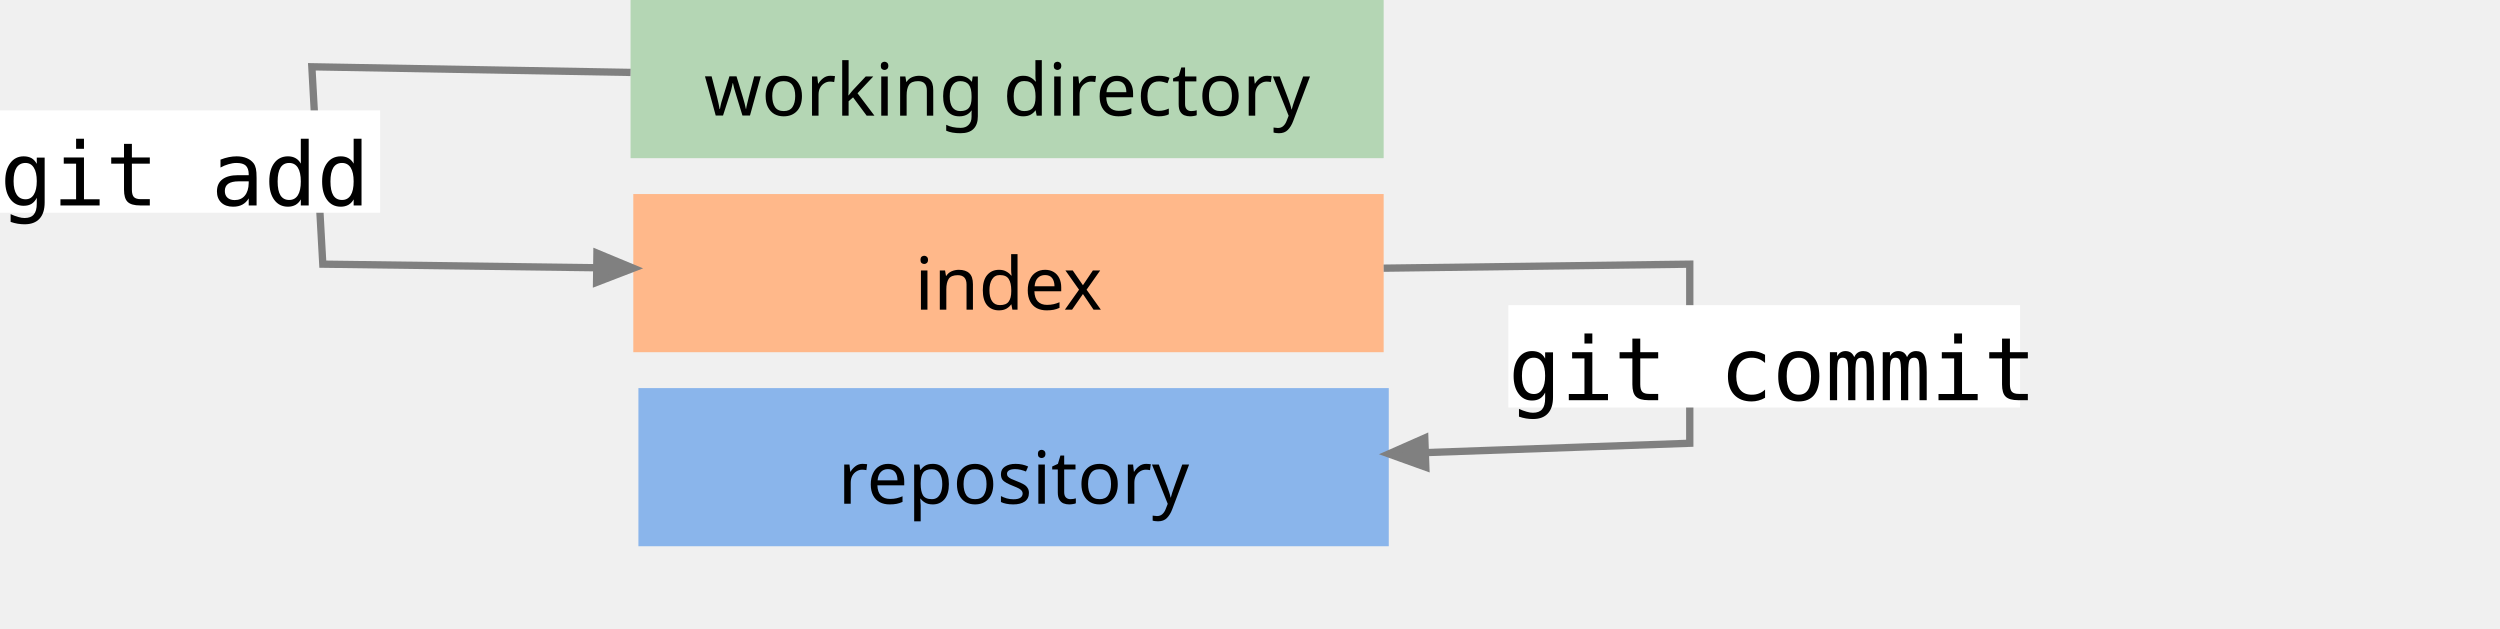
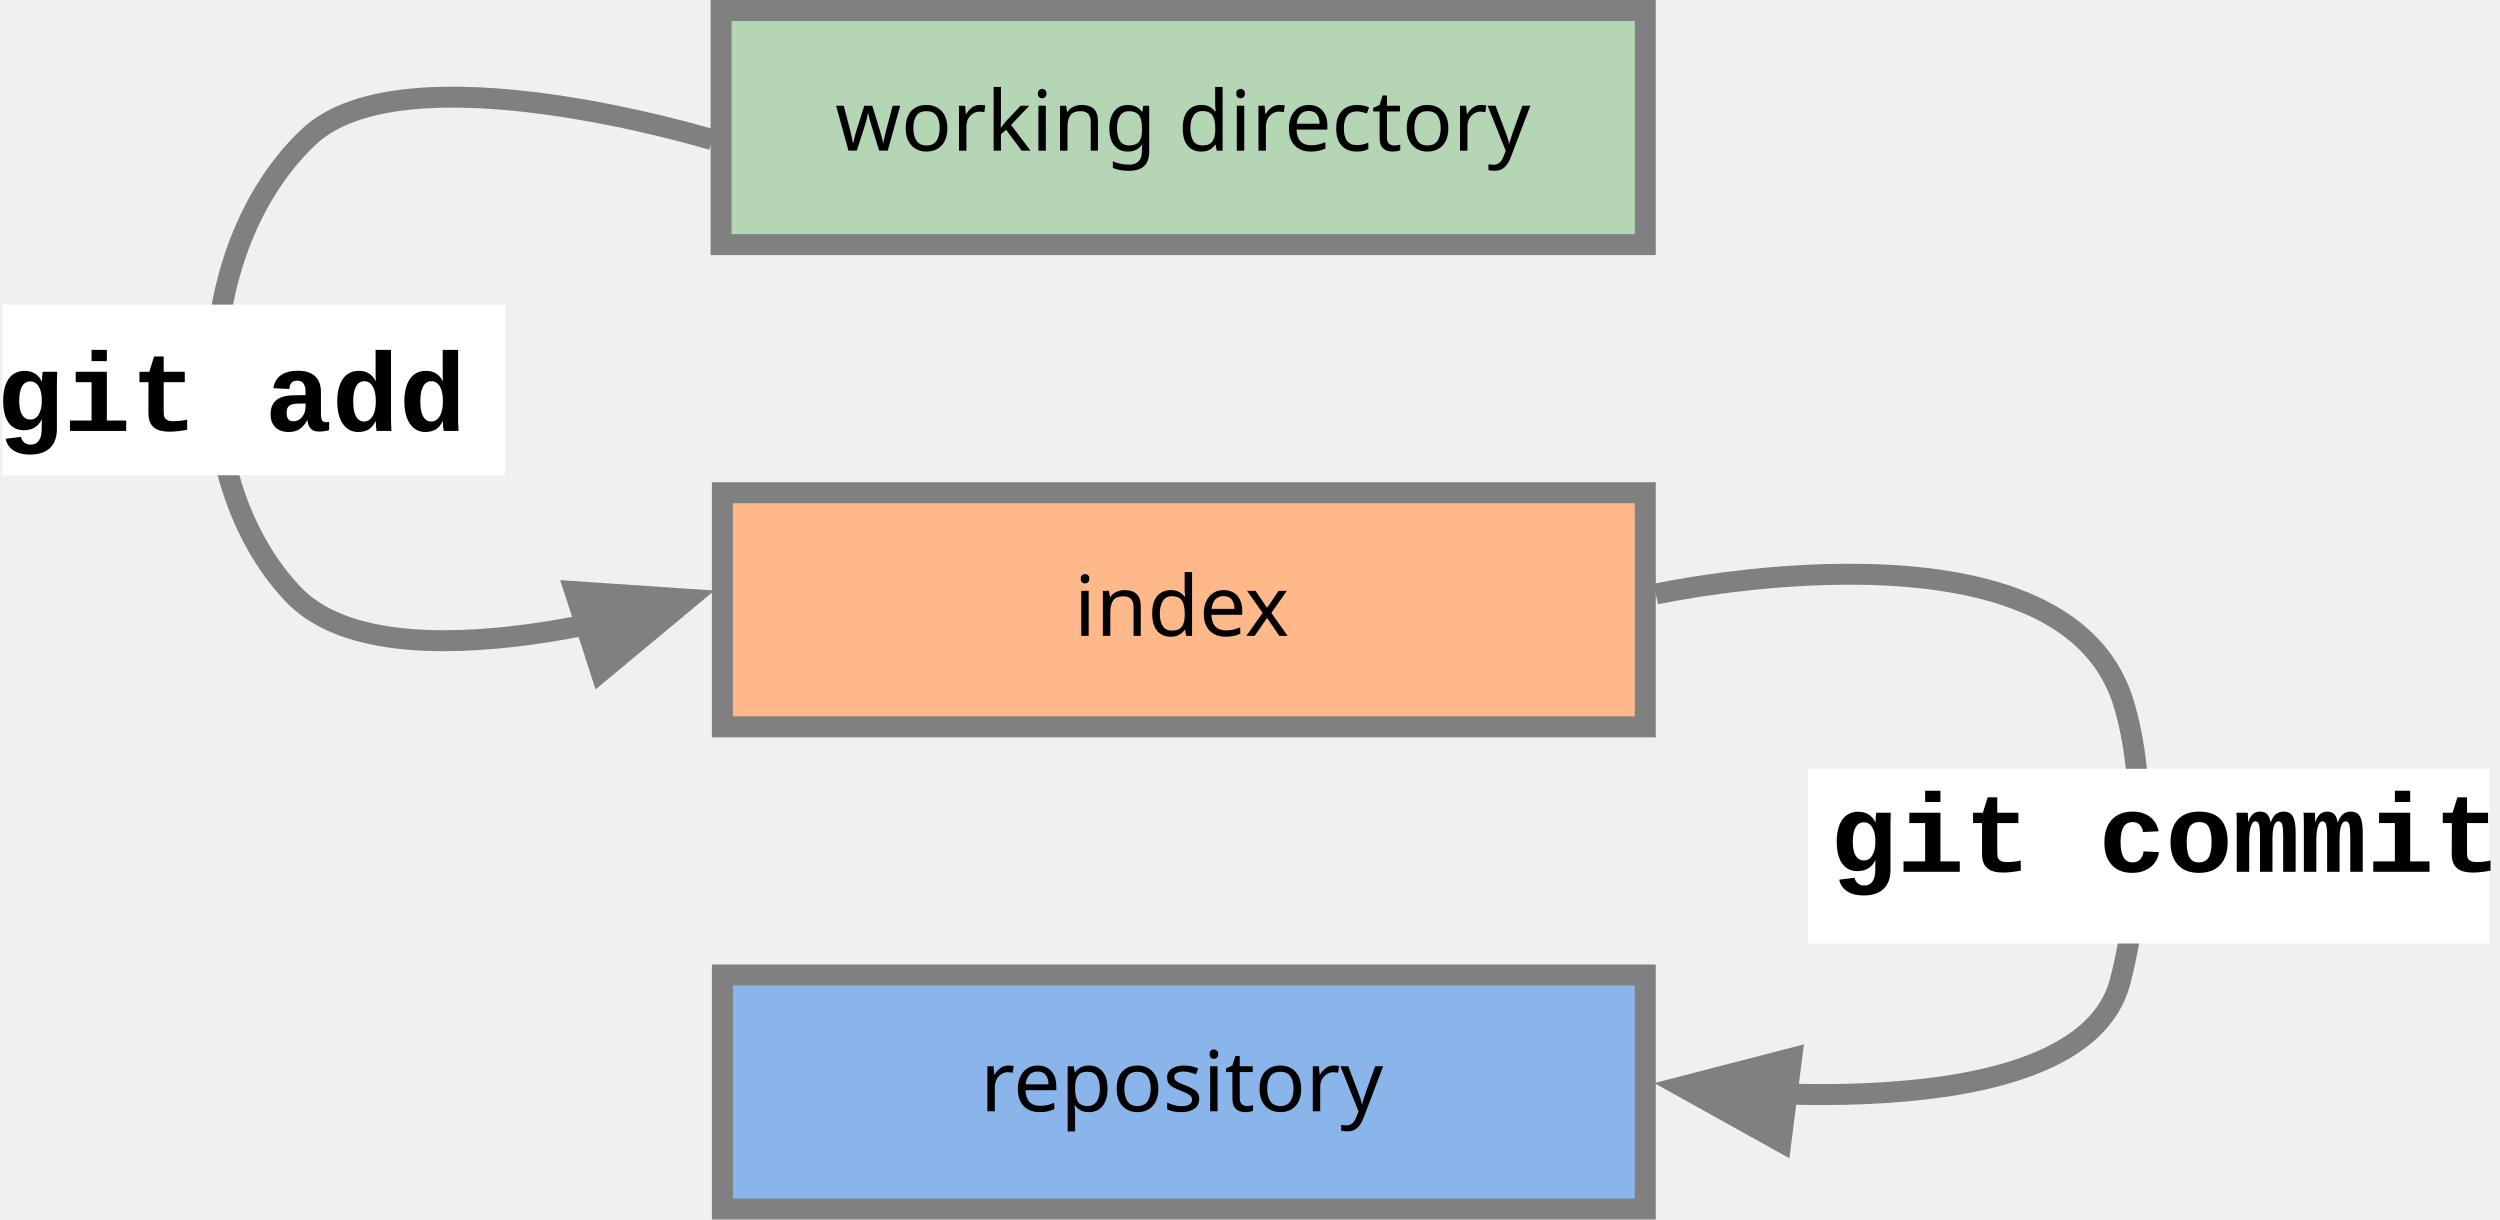
- <svg xmlns="http://www.w3.org/2000/svg" width="342.0" height="86.0">
-   <defs>
-     <marker orient="auto" refY="0.0" refX="0.0" id="Arrow1Lend_808080_1.000000px" style="overflow:visible;">
-       <path id="path_Arrow1Lend_808080_1.000000px" d="M -5,0.0 L -5,-2.0 L 0.0,0.0 L -5,2.0 z " style="fill:#808080;fill-rule:evenodd;stroke:#808080;stroke-width:1.0px;marker-start:none;" transform="scale(1)" />
+ <svg xmlns="http://www.w3.org/2000/svg" width="357.71" height="174.5" version="1.1" id="svg7624">
+   <defs id="defs7601">
+     <marker orient="auto" refY="0" refX="0" id="Arrow1Lend_808080_1.000000px" style="overflow:visible">
+       <path id="path_Arrow1Lend_808080_1.000000px" d="M -5,0 V -2 L 0,0 -5,2 Z" style="fill:#808080;fill-rule:evenodd;stroke:#808080;stroke-width:1px;marker-start:none" />
    </marker>
  </defs>
-   <g transform="translate(1.15974,-4.3636)">
-     <g style="fill:#fff;stroke:#000000;stroke-width:1px">
-       <rect id="1891" width="103.025" height="21.636" x="85.1" y="4.364" style="fill:#b4d6b4;stroke:none;stroke-width:3px" />
-       <text id="1891_text" x="85.1" y="4.364" style="fill:#000000;stroke:#000000;stroke-width:0;font-family: BryantPro-Medium;font-size:10px">
-         <tspan id="1891_line1" text-anchor="middle" x="136.613" y="20.182" text-align="center" font-family="BryantPro-Medium" font-size="10.0px" fill="#000000" stroke="#000000">working directory</tspan>
-       </text>
-       <rect id="1892" width="102.65" height="21.636" x="86.175" y="57.454" style="fill:#8ab5eb;stroke:none;stroke-width:3px" />
-       <text id="1892_text" x="86.175" y="57.454" style="fill:#000000;stroke:#000000;stroke-width:0;font-family: BryantPro-Medium;font-size:10px">
-         <tspan id="1892_line1" text-anchor="middle" x="137.5" y="73.272" text-align="center" font-family="BryantPro-Medium" font-size="10.0px" fill="#000000" stroke="#000000">repository</tspan>
-       </text>
-       <rect id="1893" width="102.65" height="21.636" x="85.475" y="30.909" style="fill:#ffb88a;stroke:none;stroke-width:3px" />
-       <text id="1893_text" x="85.475" y="30.909" style="fill:#000000;stroke:#000000;stroke-width:0;font-family: BryantPro-Medium;font-size:10px">
-         <tspan id="1893_line1" text-anchor="middle" x="136.8" y="46.727" text-align="center" font-family="BryantPro-Medium" font-size="10.0px" fill="#000000" stroke="#000000">index</tspan>
-       </text>
-       <path id="1897" style="stroke:#808080;marker-end:url(#Arrow1Lend_808080_1.000000px);marker-start:none;fill:none" d="M 85.1,14.271 L 41.5,13.5  L 43.0,40.5  L 85.475,41.056" />
-       <path id="1898" style="stroke:#808080;marker-end:url(#Arrow1Lend_808080_1.000000px);marker-start:none;fill:none" d="M 188.125,41.051 L 230.0,40.5  L 230.0,65.0  L 188.825,66.456" />
-       <rect id="1901" width="52.0" height="14.0" x="-1.16" y="19.466" style="stroke:none" />
-       <text id="1901_text" x="-1.16" y="19.466" style="fill:#None;stroke:#None;stroke-width:0;font-family: Inconsolata;font-size:12px">
-         <tspan id="1901_line1" x="-1.16" y="32.466" text-align="left" font-family="Inconsolata" font-size="12.0px" fill="#000000" stroke="#000000">git add</tspan>
-       </text>
-       <rect id="1902" width="70.0" height="14.0" x="205.185" y="46.11" style="stroke:none" />
-       <text id="1902_text" x="205.185" y="46.11" style="fill:#None;stroke:#None;stroke-width:0;font-family: Inconsolata;font-size:12px">
-         <tspan id="1902_line1" x="205.185" y="59.11" text-align="left" font-family="Inconsolata" font-size="12.0px" fill="#000000" stroke="#000000">git commit</tspan>
-       </text>
-     </g>
+   <g id="g7829" transform="translate(16.91406,10)">
+     <rect id="1891" width="132.24" height="33.5" x="86.26" y="-8.5" style="fill:#b4d6b4;stroke:#808080;stroke-width:3px;stroke-opacity:1" />
+     <text id="1891_text" x="100.806" y="-4.258" style="font-size:12px;font-family:BryantPro-Medium;fill:#000000;stroke:#000000;stroke-width:0">
+       <tspan id="1891_line1" text-anchor="middle" x="152.319" y="11.561" text-align="center" font-family="BryantPro-Medium" font-size="10px" fill="#000000" stroke="#000000" style="font-size:12px">working directory</tspan>
+     </text>
+   </g>
+   <g id="g7807" transform="translate(16.02656,91.44448)">
+     <rect id="1892" width="132.053" height="33.5" x="87.335" y="48.056" style="fill:#8ab5eb;stroke:#808080;stroke-width:3px;stroke-opacity:1" />
+     <text id="1892_text" x="101.731" y="51.746" style="font-size:12px;font-family:BryantPro-Medium;fill:#000000;stroke:#000000;stroke-width:0">
+       <tspan id="1892_line1" text-anchor="middle" x="153.056" y="67.564" text-align="center" font-family="BryantPro-Medium" font-size="10px" fill="#000000" stroke="#000000" style="font-size:12px">repository</tspan>
+     </text>
+   </g>
+   <g id="g7818" transform="translate(16.72656,52.22224)">
+     <rect id="1893" width="132.053" height="33.5" x="86.635" y="18.278" style="fill:#ffb88a;stroke:#808080;stroke-width:3px;stroke-opacity:1" />
+     <text id="1893_text" x="101.028" y="22.938" style="font-size:12px;font-family:BryantPro-Medium;fill:#000000;stroke:#000000;stroke-width:0">
+       <tspan id="1893_line1" text-anchor="middle" x="152.353" y="38.756" text-align="center" font-family="BryantPro-Medium" font-size="10px" fill="#000000" stroke="#000000" style="font-size:12px">index</tspan>
+     </text>
+   </g>
+   <g id="g7981" transform="translate(25.91406,10)">
+     <path id="1897" style="fill:none;stroke:#808080;stroke-width:3;stroke-dasharray:none;marker-start:none;marker-end:url(#Arrow1Lend_808080_1.000000px)" d="M 76,10 C 76,10 32.019,-3.465 18.224,9.617 1.574,25.406 0.261,58.304 16,75 c 13.739,14.574 56.468,0.742 56.468,0.742" />
+     <rect id="1901" width="71.883" height="24.412" x="-25.541" y="33.588" style="fill:#ffffff;stroke:none;stroke-width:1px" />
+     <text id="1901_text" x="-26.43" y="38.656" style="font-size:16px;font-family:Inconsolata;fill:#ffffff;stroke:#000000;stroke-width:0">
+       <tspan id="1901_line1" x="-26.43" y="51.656" text-align="left" font-family="Inconsolata" font-size="12px" fill="#000000" stroke="#000000" style="font-style:normal;font-variant:normal;font-weight:bold;font-stretch:normal;font-size:16px;font-family:'Courier New';-inkscape-font-specification:'Courier New Bold'">git add</tspan>
+     </text>
+   </g>
+   <g id="g7969" transform="translate(25.18525,10)">
+     <path id="1898" style="fill:none;stroke:#808080;stroke-width:3;stroke-dasharray:none;marker-start:none;marker-end:url(#Arrow1Lend_808080_1.000000px)" d="m 211.729,75 c 0,0 58.081,-12.639 66.874,15.41 3.596,11.472 2.602,28.355 -0.418,39.99 -5.803,22.359 -62.664,15.085 -62.664,15.085" />
+     <rect id="1902" width="97.5" height="25" x="233.5" y="100" style="fill:#ffffff;stroke:none;stroke-width:1px" />
+     <text id="1902_text" x="236.658" y="101.739" style="font-size:16px;font-family:Inconsolata;fill:#ffffff;stroke:#000000;stroke-width:0">
+       <tspan id="1902_line1" x="236.658" y="114.739" text-align="left" font-family="Inconsolata" font-size="12px" fill="#000000" stroke="#000000" style="font-style:normal;font-variant:normal;font-weight:bold;font-stretch:normal;font-size:16px;font-family:'Courier New';-inkscape-font-specification:'Courier New Bold'">git commit</tspan>
+     </text>
  </g>
</svg>
